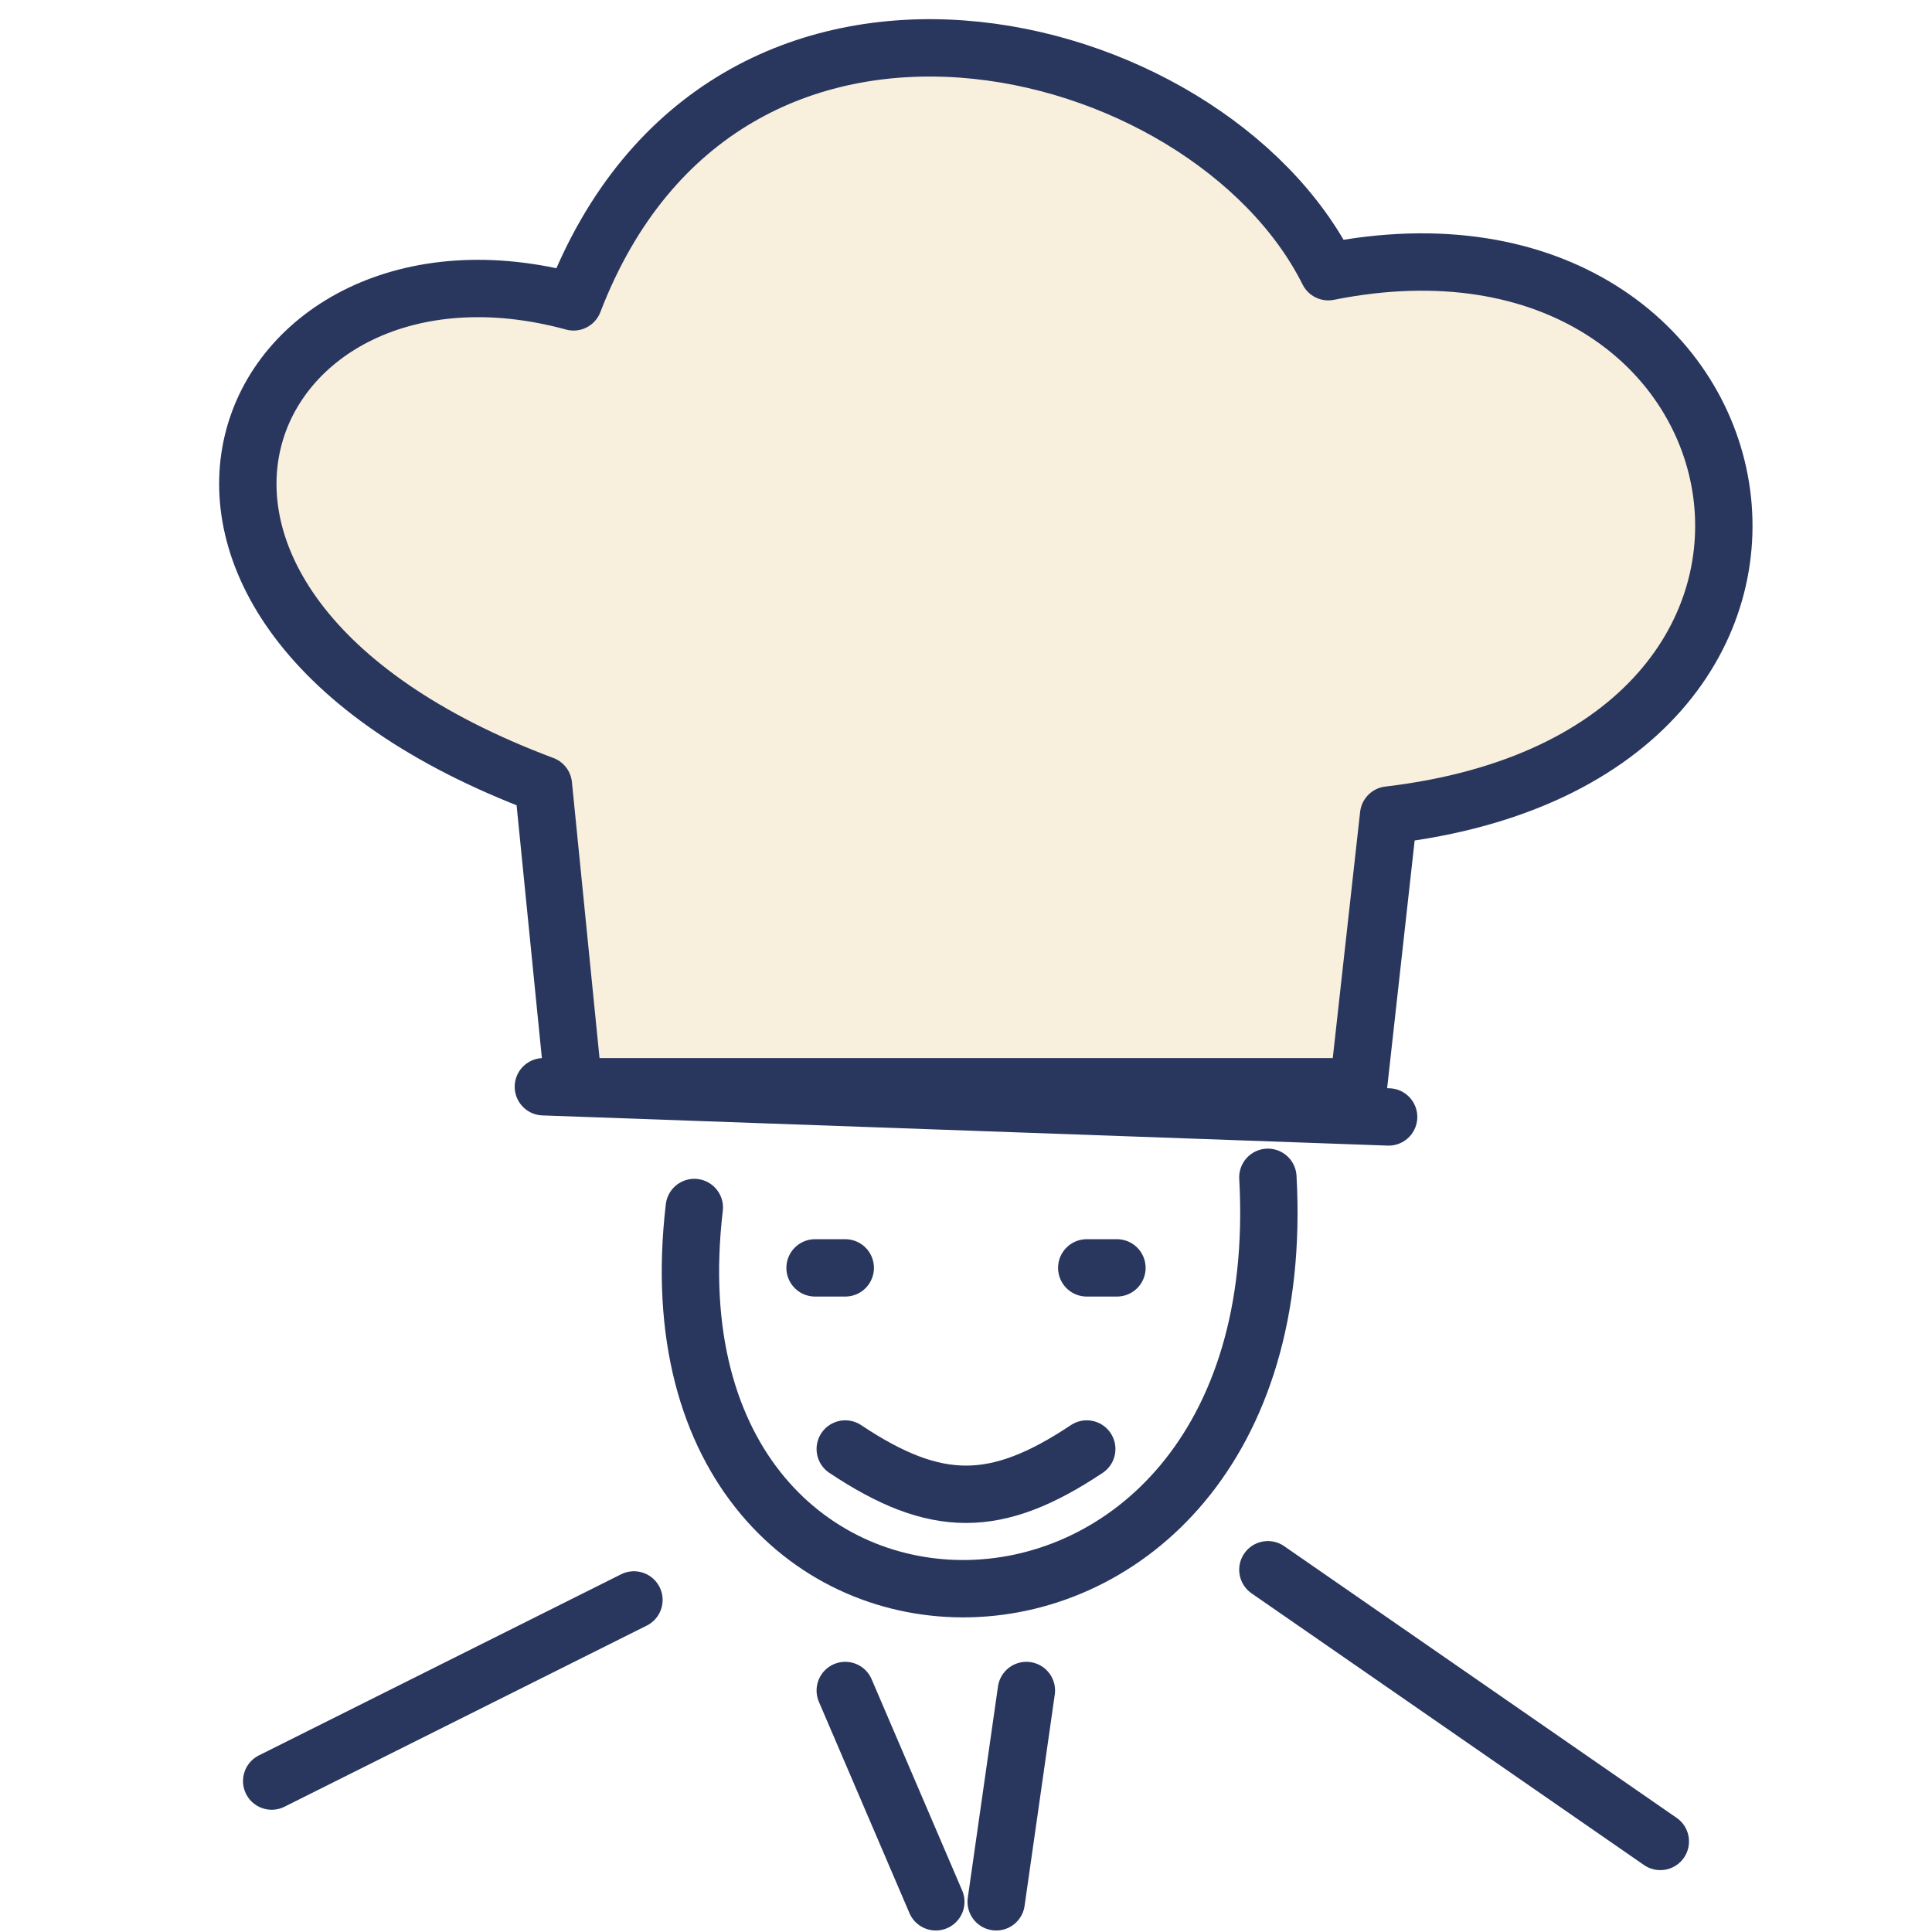
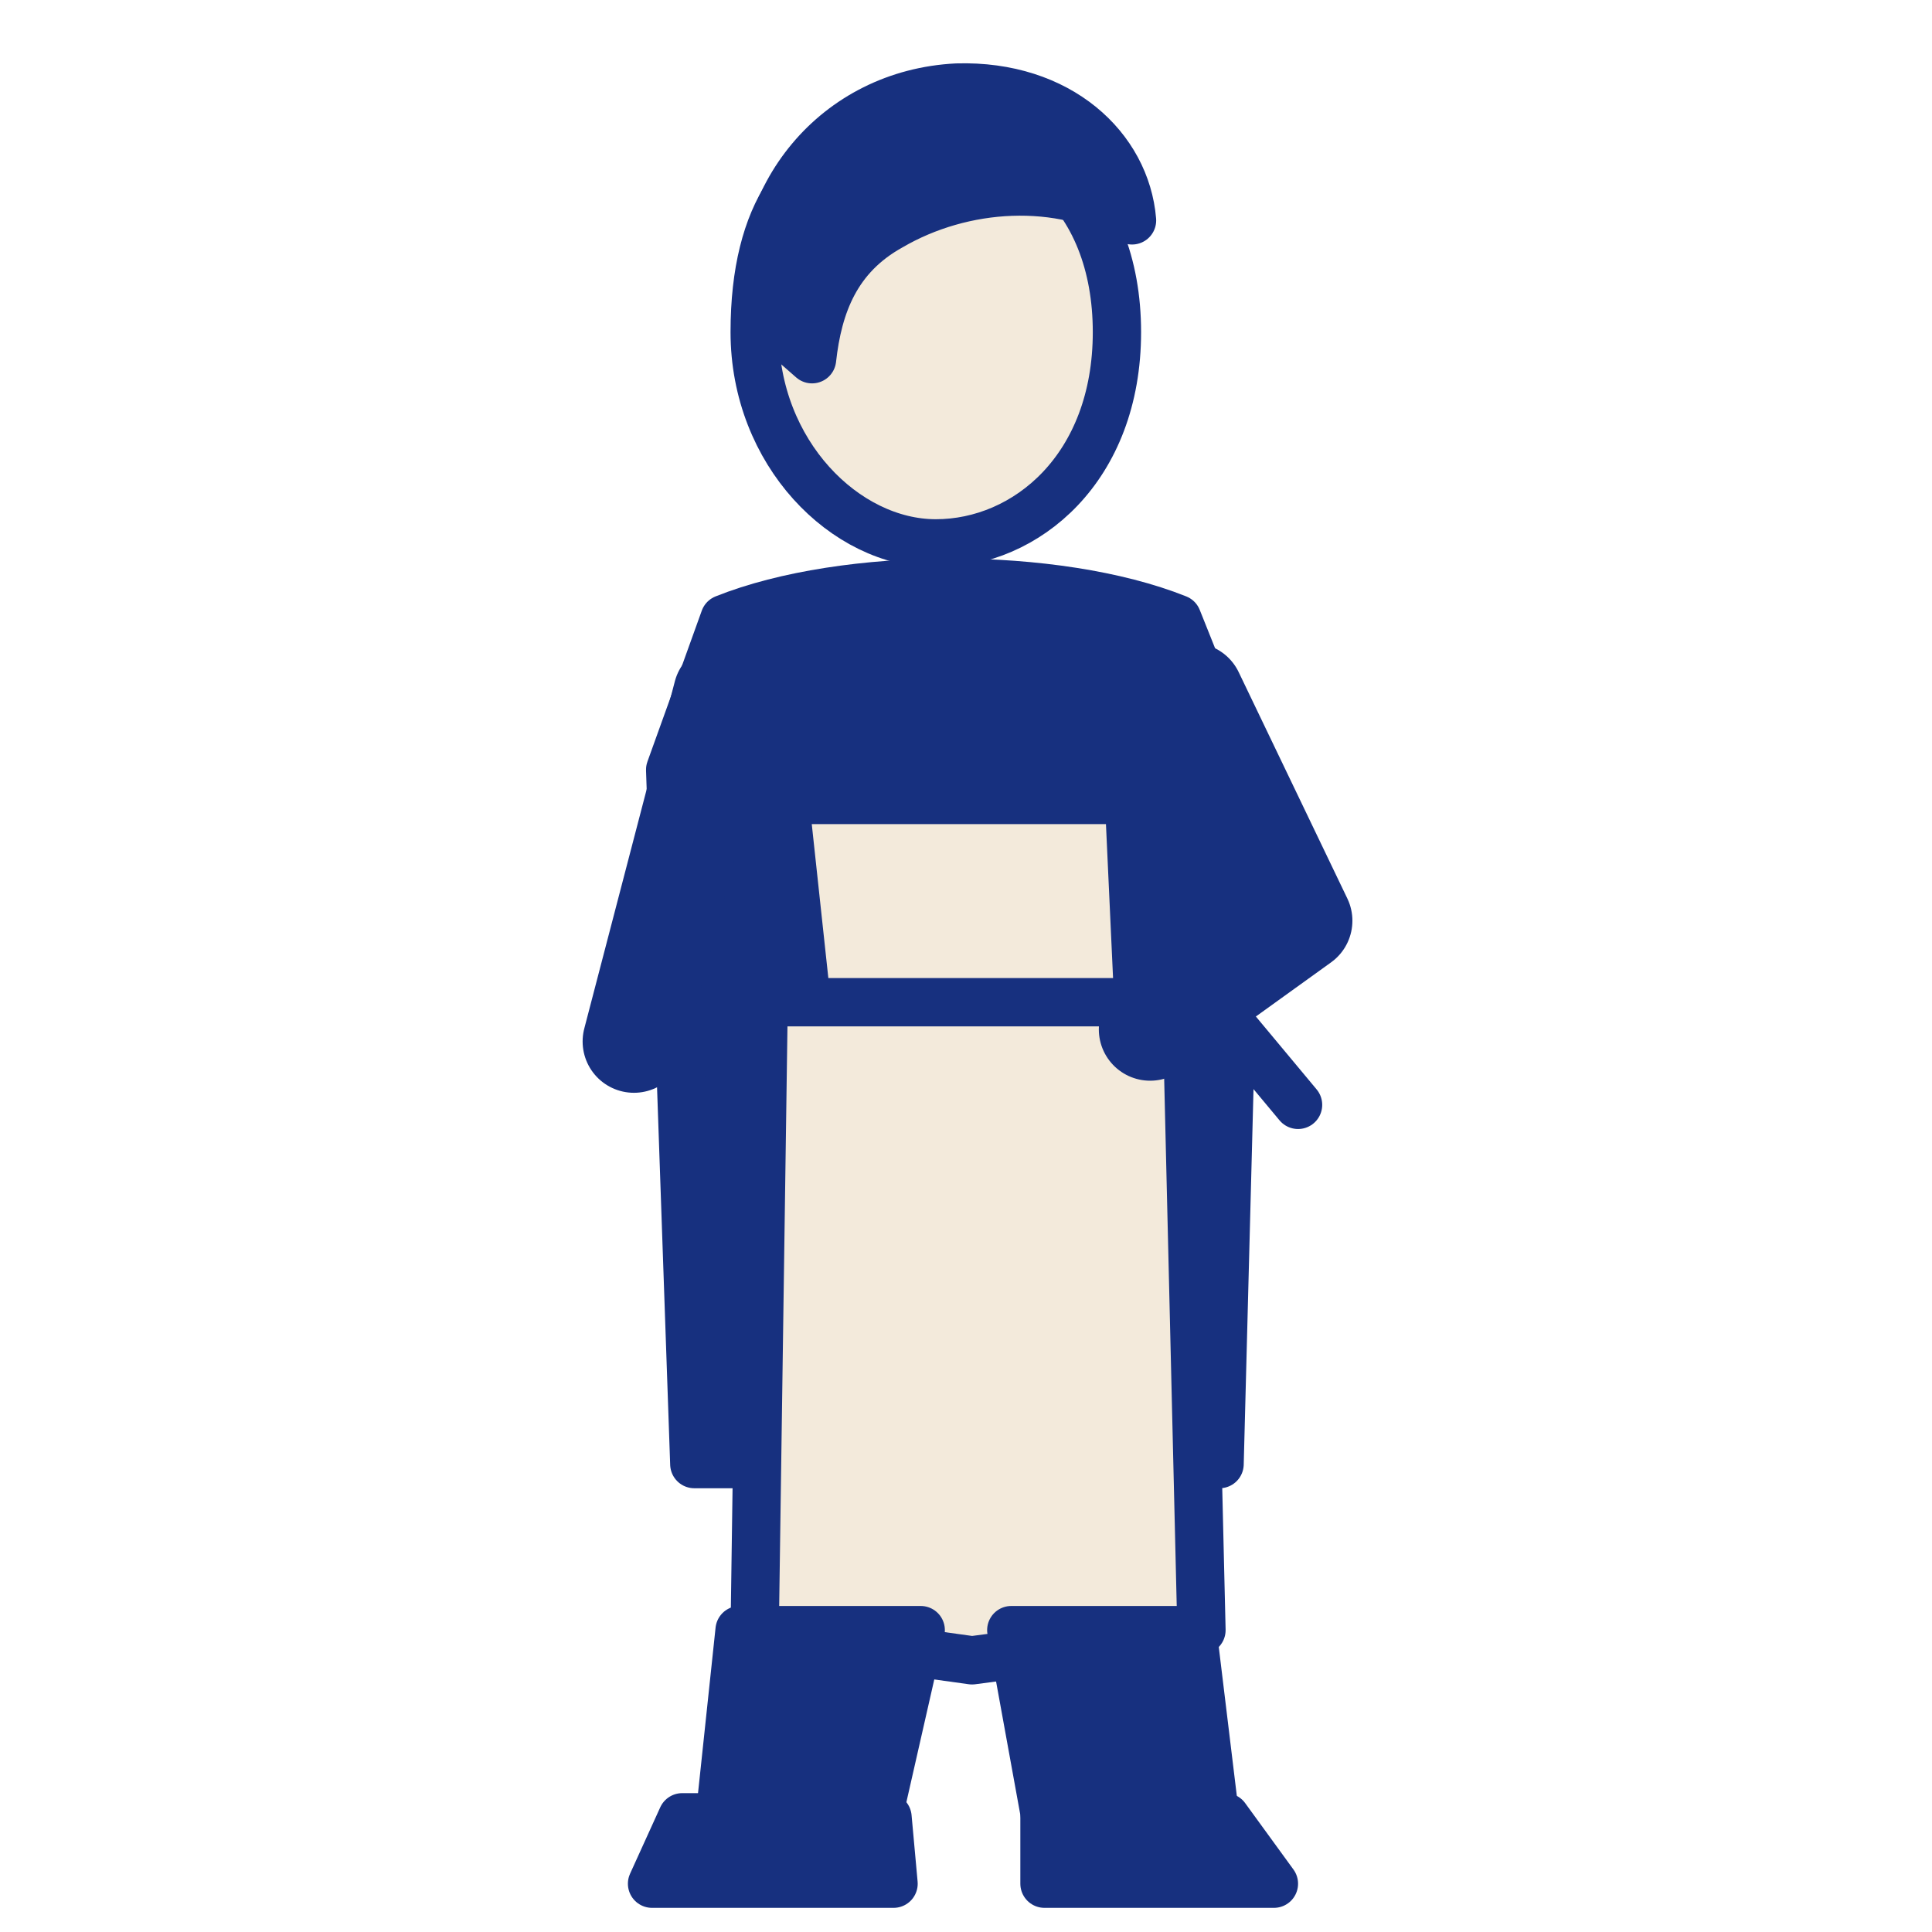
- <svg xmlns="http://www.w3.org/2000/svg" viewBox="0 0 64 64" fill="none" stroke="#29365e" stroke-width="1.9" stroke-linecap="round" stroke-linejoin="round">
-   <path fill="#f8efdc" d="M18 26C2 20 8 7 19 10c5-13 21-9 25-1 15-3 19 16 2 18l-1 9H19z" />
-   <path d="M18 36l28 1M23 40c-2 17 20 17 19-1M21 53L9 59M42 52l13 9M28 56l3 7M34 56l-1 7" />
-   <path d="M27 42h1M36 42h1M28 48c3 2 5 2 8 0" />
+ <svg xmlns="http://www.w3.org/2000/svg" viewBox="0 0 64 64" fill="none" stroke="#17307f" stroke-width="1.6" stroke-linecap="round" stroke-linejoin="round">
+   <path fill="#f3eadb" d="M29 4.5c5-1 8 2 8 6.5s-3 7-6 7-6-3-6-7 1.6-6 4-6.5z" />
+   <path fill="#17307f" d="M25.3 10.5c-.4-4 2.4-7.4 6.4-7.6 3.4-.1 5.6 2 5.8 4.4-2.4-1.4-5.6-1.2-8 .2-1.8 1-2.4 2.6-2.6 4.4z" />
+   <path fill="#17307f" d="M24 20.5c4-1.6 11-1.6 15 0l2 5-.6 23H23l-.8-23z" />
+   <path fill="#f3eadb" d="M26 26.5h11.4l.3 6.5h1.6l.5 21-7.6 1-7.2-1 .3-21h1.4z" />
+   <path d="M24.4 33.2h15M40 33l3 3.6" />
+   <path stroke-width="3.4" d="M24 23l-3 11.5M39.5 23l3.6 7.5-5 3.6" />
+   <path fill="#17307f" d="M24.5 54h6l-1.5 6.6h-5.2zM33.5 54h6l.8 6.6h-5.6z" />
+   <path fill="#17307f" d="M22.6 60.2h6.8l.2 2.2h-8zM34.6 60.2h6l1.6 2.2h-7.6z" />
</svg>
